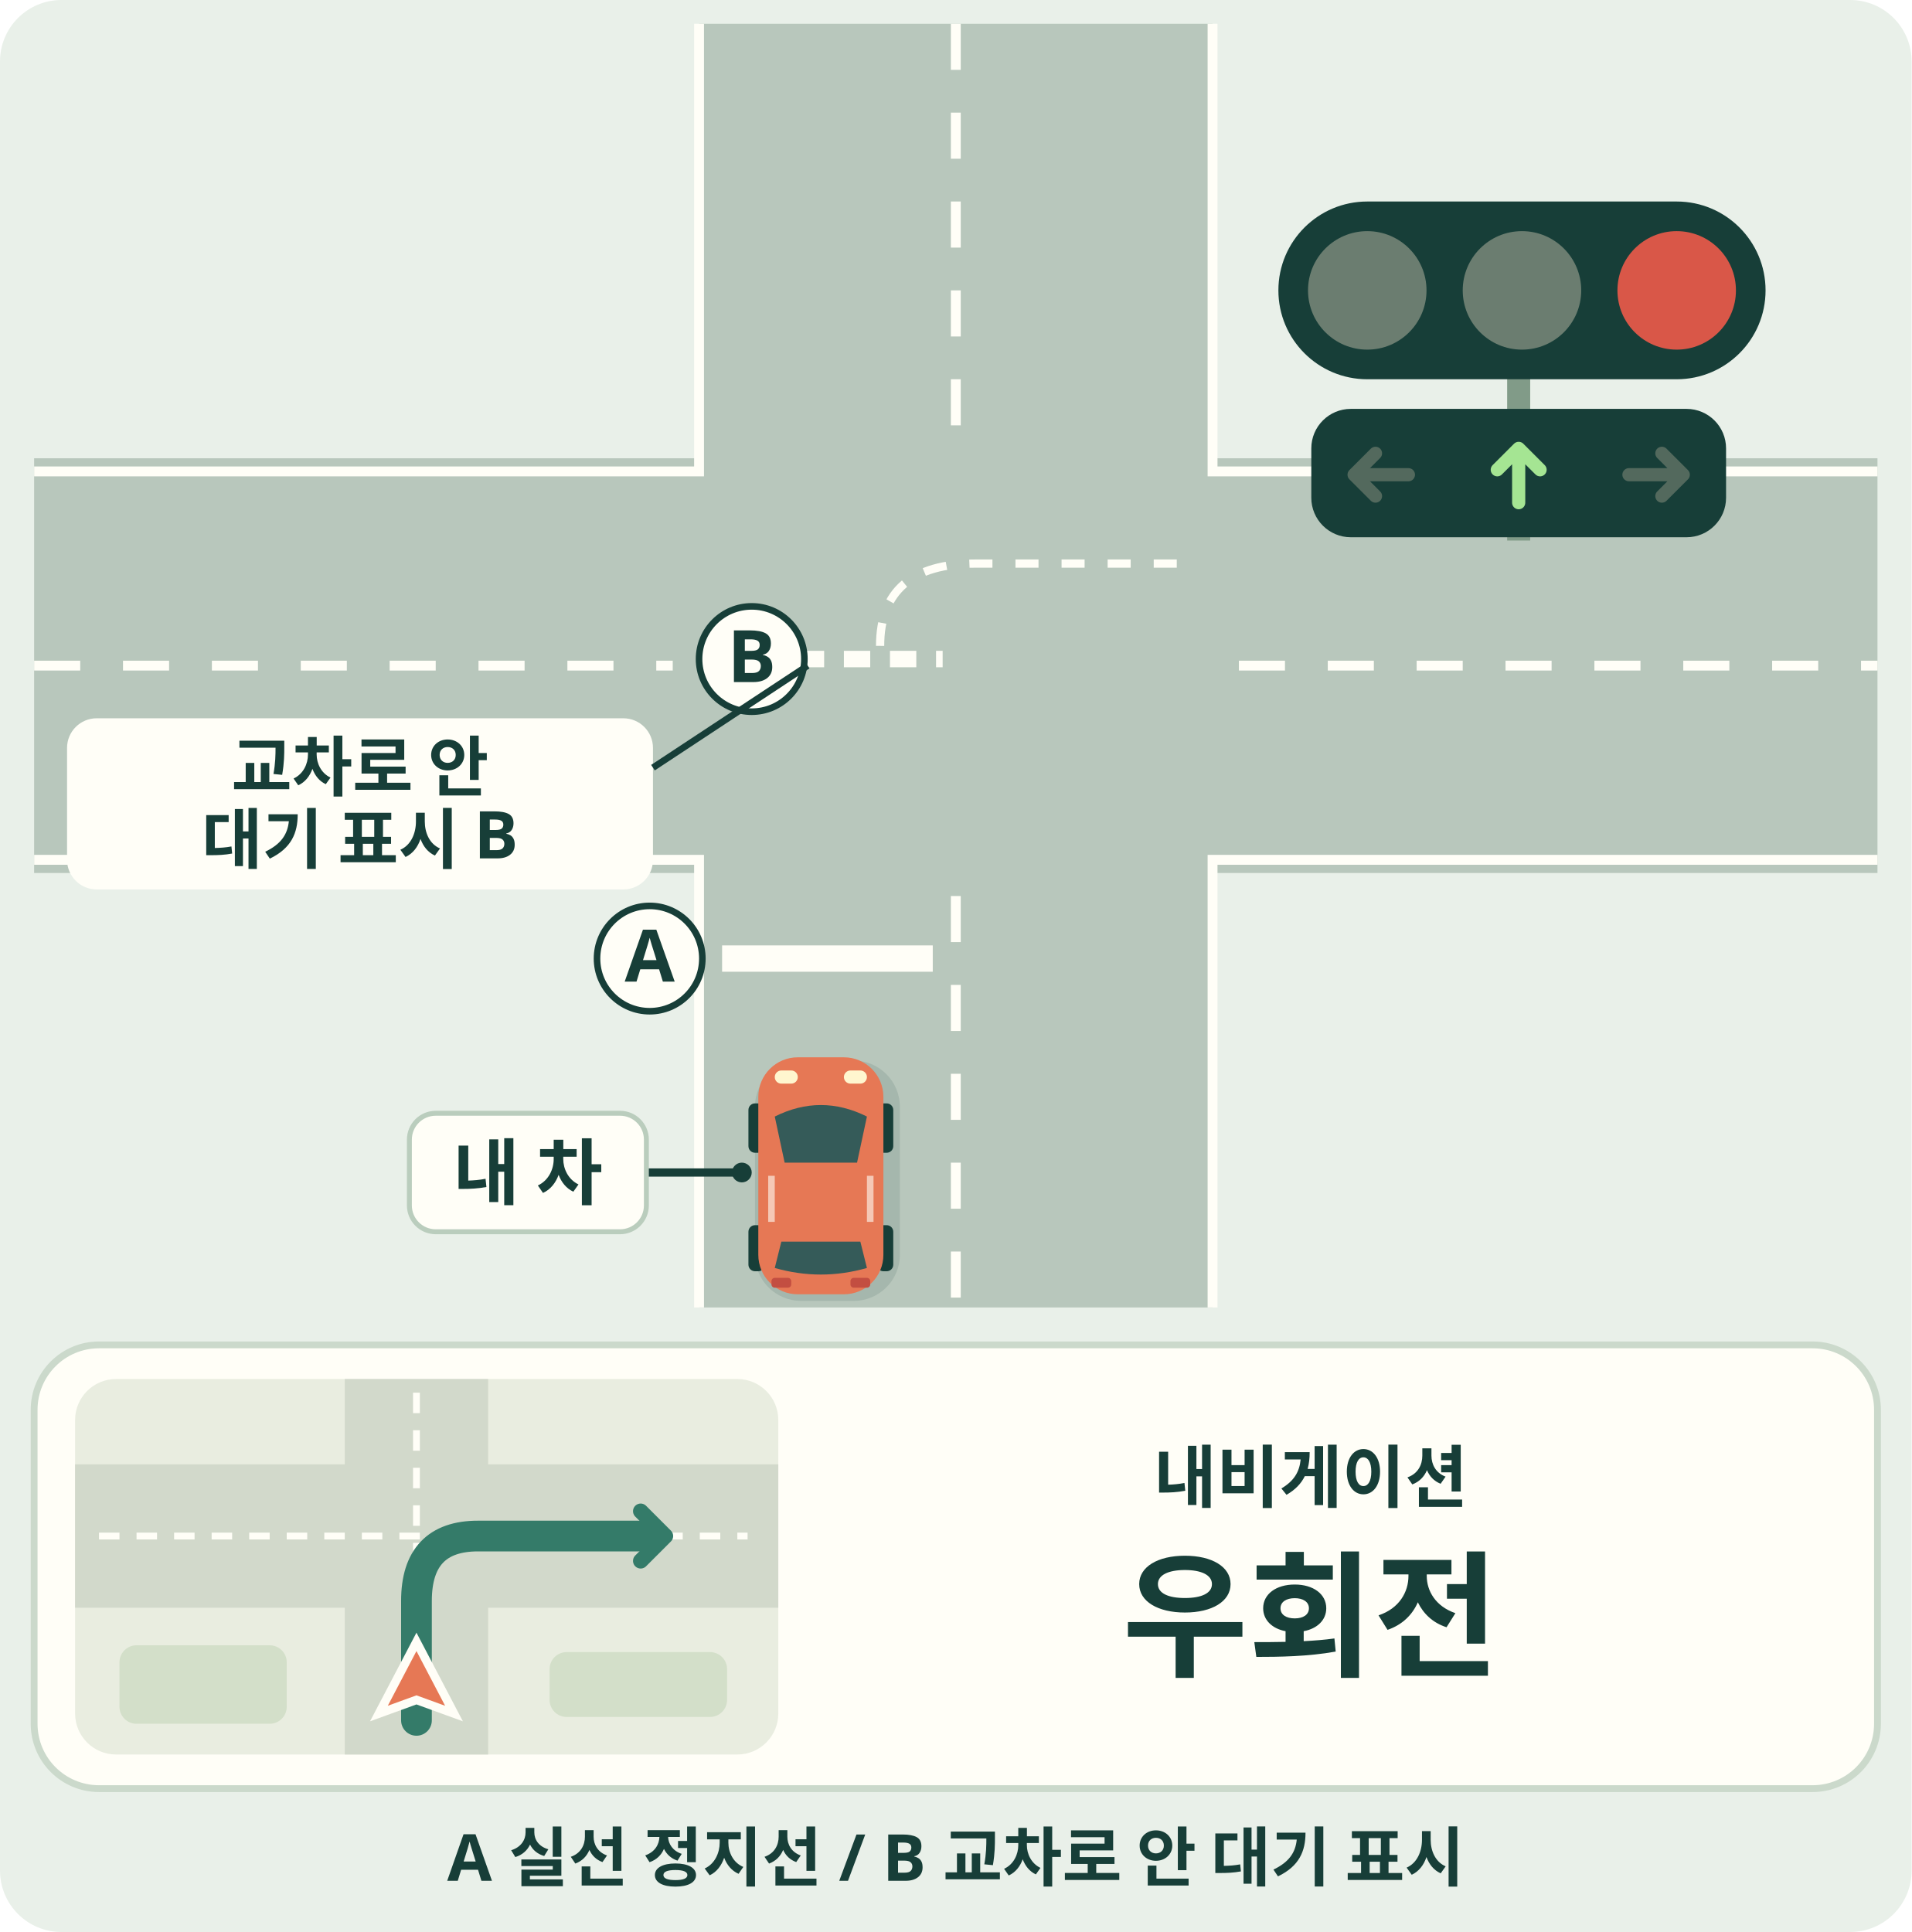
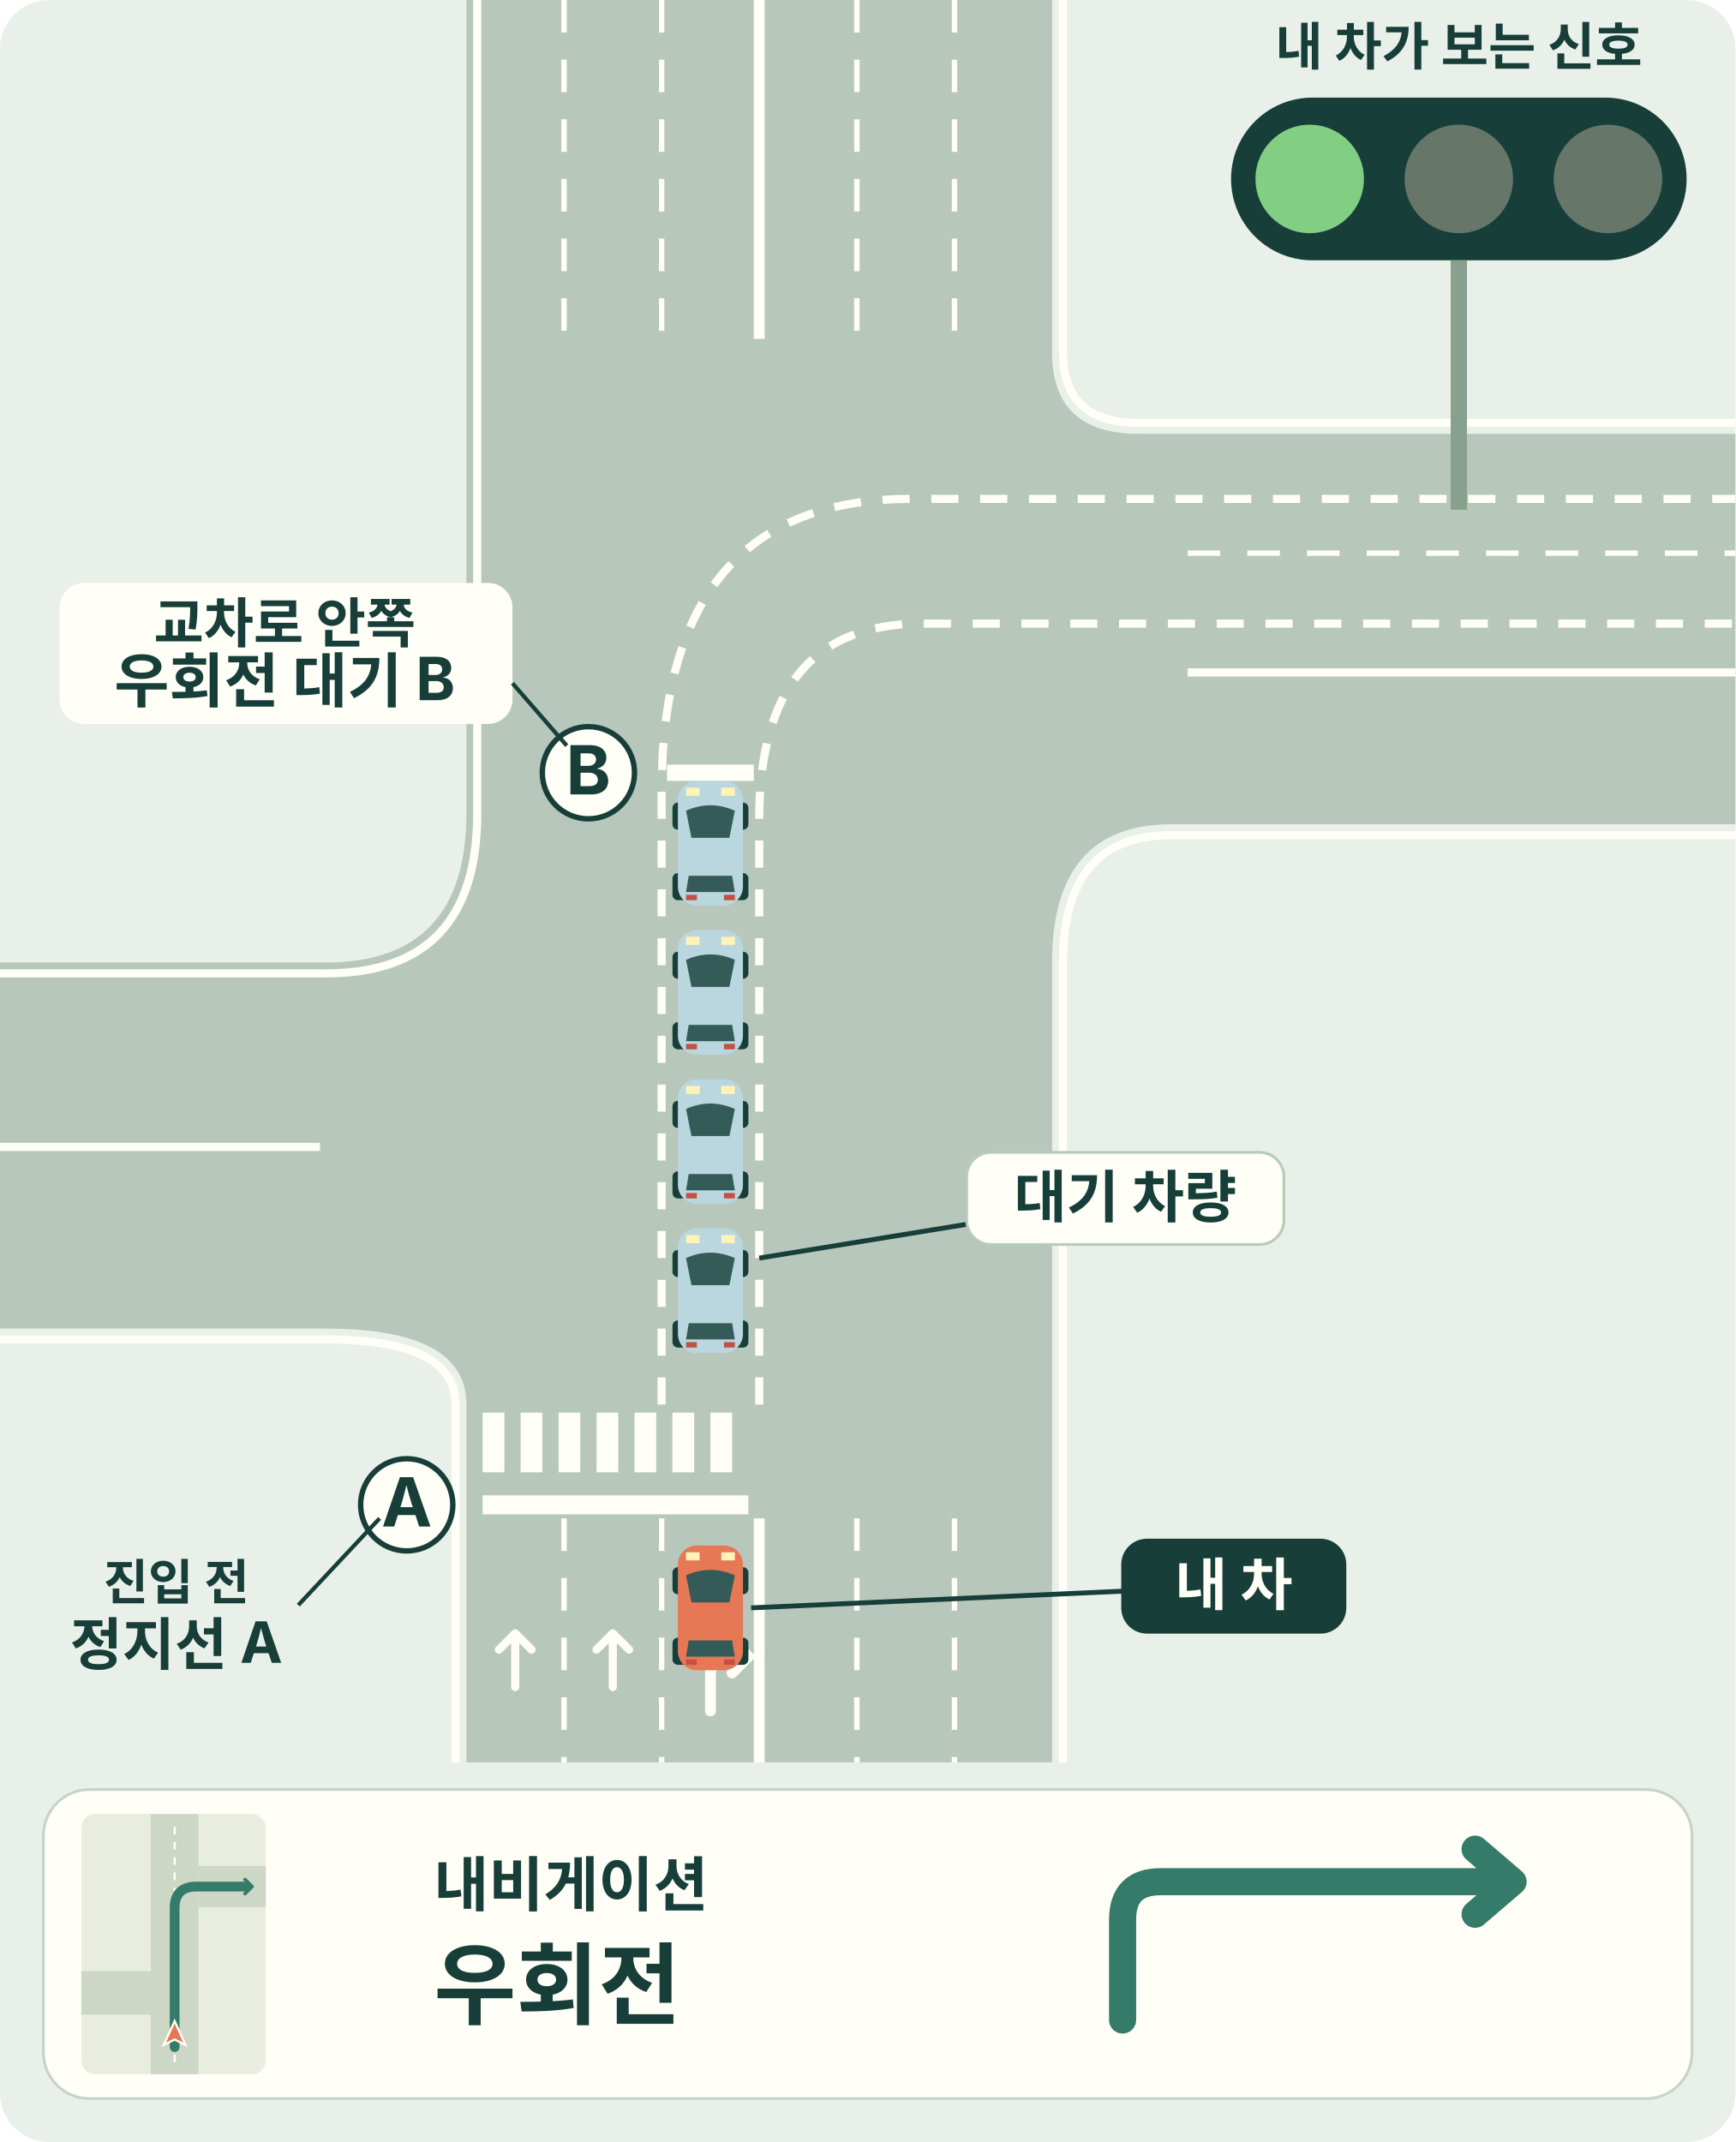
- <svg xmlns="http://www.w3.org/2000/svg" data-question-id="turn-06" viewBox="0 0 560 566" role="img" aria-label="직진 화살표가 켜졌어요. 우회전 대기 위치 B로 갈까요?. A 실선 정지선 / B 교차로 안 대기 표시. 빨간 원형 신호. 녹색 화살표: 직진. 내비 경로: 우회전" class="scene-art">
-   <rect width="560" height="566" rx="18" fill="#e9f0e9" />
-   <svg width="540" height="390" viewBox="0 0 560 390" x="10" y="0" overflow="hidden">
-     <rect y="132" width="560" height="126" fill="#b8c7bc" />
-     <rect x="202" width="156" height="390" fill="#b8c7bc" />
-     <path d="M0 136h202V0M358 0v136h202M0 254h202v136M358 390V254h202" stroke="#fffef7" stroke-width="3" fill="none" />
-     <path d="M280 0v126M280 265v125M0 195h194M366 195h194" stroke="#fffef7" stroke-width="3" stroke-dasharray="14 13" />
-     <path data-marking="stop-line" data-line-id="A" d="M209 284h64" stroke="#fffef7" stroke-width="8" />
-     <circle cx="187" cy="284" r="16" fill="#fffef7" stroke="#173e38" stroke-width="2" />
-     <text x="187" y="291" font-size="22" fill="#173e38" font-family="Pretendard, 'Noto Sans KR', sans-serif" font-weight="700" text-anchor="middle">A</text>
-     <path data-marking="waiting-guide" data-line-id="B" d="M232 193h44" stroke="#fffef7" stroke-width="5" stroke-dasharray="8 6" />
-     <path d="M257 189q0 -25 29 -25h65" stroke="#fffef7" stroke-width="2.5" stroke-dasharray="7 7" fill="none" />
-     <circle cx="218" cy="193" r="16" fill="#fffef7" stroke="#173e38" stroke-width="2" />
-     <text x="218" y="200" font-size="22" fill="#173e38" font-family="Pretendard, 'Noto Sans KR', sans-serif" font-weight="700" text-anchor="middle">B</text>
-     <rect x="10" y="211" width="178" height="52" rx="9" fill="#fffef7" />
-     <text x="99" y="233" font-size="20" fill="#173e38" font-family="Pretendard, 'Noto Sans KR', sans-serif" font-weight="700" text-anchor="middle">교차로 안</text>
-     <text x="99" y="255" font-size="20" fill="#173e38" font-family="Pretendard, 'Noto Sans KR', sans-serif" font-weight="700" text-anchor="middle">대기 표시 B</text>
-     <path d="M188 226l47 -31" stroke="#173e38" stroke-width="2" fill="none" />
-     <g data-vehicle-role="own" data-car-x="239" data-car-y="349" data-car-role="내 차" data-car-side="left" data-car-dy="0" transform="translate(239 349) rotate(0) scale(1)">
-       <rect x="-20" y="-34" width="44" height="73" rx="14" fill="#173e38" opacity=".12" />
-       <rect x="-22" y="-21" width="5" height="15" rx="2" fill="#173e38" />
-       <rect x="17" y="-21" width="5" height="15" rx="2" fill="#173e38" />
-       <rect x="-22" y="16" width="5" height="14" rx="2" fill="#173e38" />
-       <rect x="17" y="16" width="5" height="14" rx="2" fill="#173e38" />
-       <rect x="-19" y="-35" width="38" height="72" rx="12" fill="#e67855" />
-       <path d="M-14 -17q14 -7 28 0l-3 14h-22Z" fill="#355b59" />
-       <path d="M-12 21h24l2 8q-14 4 -28 0Z" fill="#355b59" />
-       <path d="M-15 1v14M15 1v14" stroke="#fffef7" stroke-opacity=".6" stroke-width="2" />
-       <rect x="-14" y="-31" width="7" height="4" rx="2" fill="#fff6cf" />
-       <rect x="7" y="-31" width="7" height="4" rx="2" fill="#fff6cf" />
-       <rect x="-15" y="32" width="6" height="3" rx="1" fill="#c34e41" />
-       <rect x="9" y="32" width="6" height="3" rx="1" fill="#c34e41" />
+ <svg xmlns="http://www.w3.org/2000/svg" data-question-id="turn-06" viewBox="0 0 640 790" role="img" aria-label="초록불이지만 B까지 대기 줄이 꽉 찼어요. 들어갈까요?. 초록 원형 신호. 내비 경로: 우회전. 넓고 어긋난 교차로. 진입 전 정지선 A와 교차로 깊숙한 우회전 대기 표시 B 사이에 여러 대 길이의 진입 구간이 있음. 내 차는 A 정지선 이전. B부터 진입 횡단보도까지 우회전 대기 차량이 이어져 내 차가 들어갈 공간 없음" data-scenario-feature="deep-right-turn" style="font-family:-apple-system,BlinkMacSystemFont,'Apple SD Gothic Neo',sans-serif">
+   <rect width="640" height="790" rx="18" fill="#e9f0e9" />
+   <g data-road-layout="large-offset-intersection" data-entry-line-y="555" data-waiting-line-y="285" data-stage="before-entry">
+     <path d="M0 355H120Q172 355 172 300V0H388V130Q388 160 420 160H640V304H432Q388 304 388 355V650H172V518Q172 490 120 490H0Z" fill="#b8c7bc" />
+     <path d="M0 359H120Q176 359 176 300V0M392 0V130Q392 156 420 156H640M640 308H432Q392 308 392 355V650M168 650V518Q168 494 120 494H0" fill="none" stroke="#fffef7" stroke-width="3" />
+     <path d="M280 0V125M280 560V650" fill="none" stroke="#fffef7" stroke-width="4" />
+     <path d="M208 0V130M244 0V130M316 0V130M352 0V130M208 560V650M244 560V650M316 560V650M352 560V650" fill="none" stroke="#fffef7" stroke-width="2" stroke-dasharray="12 10" />
+     <path d="M0 423H118M438 248H640" fill="none" stroke="#fffef7" stroke-width="3" />
+     <path d="M438 204H640" fill="none" stroke="#fffef7" stroke-width="2" stroke-dasharray="12 10" />
+     <g data-crosswalk="entry">
+       <rect x="178" y="521" width="8" height="22" fill="#fffef7" />
+       <rect x="192" y="521" width="8" height="22" fill="#fffef7" />
+       <rect x="206" y="521" width="8" height="22" fill="#fffef7" />
+       <rect x="220" y="521" width="8" height="22" fill="#fffef7" />
+       <rect x="234" y="521" width="8" height="22" fill="#fffef7" />
+       <rect x="248" y="521" width="8" height="22" fill="#fffef7" />
+       <rect x="262" y="521" width="8" height="22" fill="#fffef7" />
    </g>
-     <g data-signal-type="road" transform="translate(378 54)">
-       <path d="M73 48v55" stroke="#819b88" stroke-width="7" />
-       <rect width="148" height="54" rx="27" fill="#173e38" />
-       <circle cx="27" cy="27" r="18" fill="#6b7d70" />
-       <circle cx="74" cy="27" r="18" fill="#6b7d70" />
-       <circle cx="121" cy="27" r="18" fill="#d95748" />
-       <rect x="10" y="63" width="126" height="39" rx="12" fill="#173e38" />
-       <g data-arrow="left" data-lit="false">
-         <g transform="translate(31 83) rotate(-90) scale(0.5)">
-           <path d="M0 17v-32M-13 -3L0 -16 13 -3" fill="none" stroke="#53695d" stroke-width="8" stroke-linecap="round" stroke-linejoin="round" />
-         </g>
-       </g>
-       <g data-arrow="straight" data-lit="true">
-         <g transform="translate(73 83) rotate(0) scale(0.5)">
-           <path d="M0 17v-32M-13 -3L0 -16 13 -3" fill="none" stroke="#a5e593" stroke-width="8" stroke-linecap="round" stroke-linejoin="round" />
-         </g>
-       </g>
-       <g data-arrow="right" data-lit="false">
-         <g transform="translate(115 83) rotate(90) scale(0.5)">
-           <path d="M0 17v-32M-13 -3L0 -16 13 -3" fill="none" stroke="#53695d" stroke-width="8" stroke-linecap="round" stroke-linejoin="round" />
-         </g>
+     <path data-marking="stop-line" data-line-id="A" d="M178 555H276" stroke="#fffef7" stroke-width="7" />
+     <path d="M244 518V292Q244 184 336 184H640" fill="none" stroke="#fffef7" stroke-width="3" stroke-dasharray="10 8" />
+     <path d="M280 518V302Q280 230 340 230H640" fill="none" stroke="#fffef7" stroke-width="3" stroke-dasharray="10 8" />
+     <path data-marking="waiting-guide" data-line-id="B" d="M246 285H278" stroke="#fffef7" stroke-width="6" />
+     <circle cx="150" cy="555" r="17" fill="#fffef7" stroke="#173e38" stroke-width="2" />
+     <text x="150" y="563" font-size="25" fill="#173e38" font-weight="700" text-anchor="middle">A</text>
+     <circle cx="217" cy="285" r="17" fill="#fffef7" stroke="#173e38" stroke-width="2" />
+     <text x="217" y="293" font-size="25" fill="#173e38" font-weight="700" text-anchor="middle">B</text>
+     <path d="M0 17V-16m-10 10 10-10 10 10" fill="none" stroke="#fffef7" stroke-width="5" stroke-linecap="round" stroke-linejoin="round" transform="translate(190 612) rotate(0) scale(0.6)" />
+     <path d="M0 17V-16m-10 10 10-10 10 10" fill="none" stroke="#fffef7" stroke-width="5" stroke-linecap="round" stroke-linejoin="round" transform="translate(226 612) rotate(0) scale(0.6)" />
+     <path d="M262 631v-13q0-7 7-7h7m-6-6 6 6-6 6" fill="none" stroke="#fffef7" stroke-width="4" stroke-linecap="round" />
+     <text x="65" y="590" font-size="18" fill="#173e38" font-weight="700" text-anchor="middle">진입 전</text>
+     <text x="65" y="614" font-size="21" fill="#173e38" font-weight="700" text-anchor="middle">정지선 A</text>
+     <path d="M110 592L140 560" fill="none" stroke="#173e38" stroke-width="1.5" />
+     <rect x="22" y="215" width="167" height="52" rx="9" fill="#fffef7" />
+     <text x="105" y="237" font-size="20" fill="#173e38" font-weight="700" text-anchor="middle">교차로 안쪽</text>
+     <text x="105" y="259" font-size="22" fill="#173e38" font-weight="700" text-anchor="middle">우회전 대기 B</text>
+     <path d="M189 252L209 275" fill="none" stroke="#173e38" stroke-width="1.5" />
+   </g>
+   <g data-vehicle-role="ahead" data-car-x="262" data-car-y="311" data-car-length="46" transform="translate(262 311) rotate(0)">
+     <rect x="-14" y="-15" width="28" height="10" rx="2" fill="#173e38" />
+     <rect x="-14" y="11" width="28" height="10" rx="2" fill="#173e38" />
+     <rect x="-12" y="-23" width="24" height="46" rx="7" fill="#bad6df" />
+     <path d="M-9 -12q9-4 18 0l-2 10h-14ZM-8 12h16l1 6h-18Z" fill="#355b59" />
+     <path d="M-9 -19h5m8 0h5" stroke="#fff3b8" stroke-width="3" />
+     <path d="M-9 20h4m10 0h4" stroke="#c25142" stroke-width="2" />
+   </g>
+   <g data-vehicle-role="ahead" data-car-x="262" data-car-y="366" data-car-length="46" transform="translate(262 366) rotate(0)">
+     <rect x="-14" y="-15" width="28" height="10" rx="2" fill="#173e38" />
+     <rect x="-14" y="11" width="28" height="10" rx="2" fill="#173e38" />
+     <rect x="-12" y="-23" width="24" height="46" rx="7" fill="#bad6df" />
+     <path d="M-9 -12q9-4 18 0l-2 10h-14ZM-8 12h16l1 6h-18Z" fill="#355b59" />
+     <path d="M-9 -19h5m8 0h5" stroke="#fff3b8" stroke-width="3" />
+     <path d="M-9 20h4m10 0h4" stroke="#c25142" stroke-width="2" />
+   </g>
+   <g data-vehicle-role="ahead" data-car-x="262" data-car-y="421" data-car-length="46" transform="translate(262 421) rotate(0)">
+     <rect x="-14" y="-15" width="28" height="10" rx="2" fill="#173e38" />
+     <rect x="-14" y="11" width="28" height="10" rx="2" fill="#173e38" />
+     <rect x="-12" y="-23" width="24" height="46" rx="7" fill="#bad6df" />
+     <path d="M-9 -12q9-4 18 0l-2 10h-14ZM-8 12h16l1 6h-18Z" fill="#355b59" />
+     <path d="M-9 -19h5m8 0h5" stroke="#fff3b8" stroke-width="3" />
+     <path d="M-9 20h4m10 0h4" stroke="#c25142" stroke-width="2" />
+   </g>
+   <g data-vehicle-role="ahead" data-car-x="262" data-car-y="476" data-car-length="46" transform="translate(262 476) rotate(0)">
+     <rect x="-14" y="-15" width="28" height="10" rx="2" fill="#173e38" />
+     <rect x="-14" y="11" width="28" height="10" rx="2" fill="#173e38" />
+     <rect x="-12" y="-23" width="24" height="46" rx="7" fill="#bad6df" />
+     <path d="M-9 -12q9-4 18 0l-2 10h-14ZM-8 12h16l1 6h-18Z" fill="#355b59" />
+     <path d="M-9 -19h5m8 0h5" stroke="#fff3b8" stroke-width="3" />
+     <path d="M-9 20h4m10 0h4" stroke="#c25142" stroke-width="2" />
+   </g>
+   <g>
+     <path d="M415 442L280 464" fill="none" stroke="#173e38" stroke-width="1.8" />
+     <rect x="356.5" y="425" width="117" height="34" rx="9" fill="#fffef7" stroke="#b8cbbb" />
+     <text x="415" y="449" font-size="21" fill="#173e38" font-weight="700" text-anchor="middle">대기 차량</text>
+   </g>
+   <g data-vehicle-role="own" data-car-x="262" data-car-y="593" data-car-length="46" transform="translate(262 593) rotate(0)">
+     <rect x="-14" y="-15" width="28" height="10" rx="2" fill="#173e38" />
+     <rect x="-14" y="11" width="28" height="10" rx="2" fill="#173e38" />
+     <rect x="-12" y="-23" width="24" height="46" rx="7" fill="#e67855" />
+     <path d="M-9 -12q9-4 18 0l-2 10h-14ZM-8 12h16l1 6h-18Z" fill="#355b59" />
+     <path d="M-9 -19h5m8 0h5" stroke="#fff3b8" stroke-width="3" />
+     <path d="M-9 20h4m10 0h4" stroke="#c25142" stroke-width="2" />
+   </g>
+   <g>
+     <path d="M455 585L277 593" fill="none" stroke="#173e38" stroke-width="1.8" />
+     <rect x="414" y="568" width="82" height="34" rx="9" fill="#173e38" stroke="#173e38" />
+     <text x="455" y="592" font-size="21" fill="#173e38" font-weight="700" text-anchor="middle" style="fill:#fffef7">내 차</text>
+   </g>
+   <g data-signal-type="road" transform="translate(454 36)">
+     <rect width="168" height="60" rx="30" fill="#173e38" />
+     <circle cx="29" cy="30" r="20" fill="#82cf83" />
+     <circle cx="84" cy="30" r="20" fill="#66776a" />
+     <circle cx="139" cy="30" r="20" fill="#66776a" />
+     <path d="M84 60v92" stroke="#88a08e" stroke-width="6" />
+     <text x="84" y="-12" font-size="19" fill="#173e38" font-weight="700" text-anchor="middle">내 차가 보는 신호</text>
+   </g>
+   <g data-navigation="offset-junction" transform="translate(16 660)">
+     <rect width="608" height="114" rx="17" fill="#fffef7" stroke="#c4d4c5" />
+     <g transform="translate(14 9) scale(.4)">
+       <g>
+         <rect width="170" height="240" rx="13" fill="#e8ede0" />
+         <rect x="64" width="44" height="240" fill="#ccd7c5" />
+         <path d="M108 48H170V86H108M0 145H64V185H0" fill="#ccd7c5" />
+         <path d="M86 12V230" stroke="#fffef7" stroke-width="2" stroke-dasharray="7 7" />
+         <path d="M86 215V87Q86 67 106 67H150" fill="none" stroke="#347b69" stroke-width="9" stroke-linecap="round" />
+         <path d="M0 17V-16m-10 10 10-10 10 10" fill="none" stroke="#347b69" stroke-width="5" stroke-linecap="round" stroke-linejoin="round" transform="translate(147 67) rotate(90) scale(0.65)" />
+         <path d="M86 191l-10 22 10-5 10 5Z" fill="#e67855" stroke="#fffef7" stroke-width="2" />
      </g>
    </g>
-     <g class="vehicle-callout">
-       <path d="M186 349L215 349" stroke="#173e38" stroke-width="2.5" />
-       <circle cx="215" cy="349" r="3" fill="#173e38" />
-       <rect x="114" y="331" width="72" height="36" rx="8" fill="#fffef7" stroke="#bacdbd" stroke-width="1.5" />
-       <text x="150" y="357" font-size="22" fill="#173e38" font-family="Pretendard, 'Noto Sans KR', sans-serif" font-weight="700" text-anchor="middle">내 차</text>
-     </g>
-   </svg>
-   <g transform="translate(10 394)">
-     <rect width="540" height="130" rx="19" fill="#fffef7" stroke="#cbd9cb" stroke-width="2" />
-     <rect x="12" y="10" width="206" height="110" rx="12" fill="#e9ede0" />
-     <rect x="91" y="10" width="42" height="110" fill="#d2d9cb" />
-     <rect x="12" y="35" width="206" height="42" fill="#d2d9cb" />
-     <path d="M112 14v100M19 56h190" stroke="#fffef7" stroke-width="2" stroke-dasharray="6 5" />
-     <rect x="25" y="88" width="49" height="23" rx="5" fill="#d3dfc9" />
-     <rect x="151" y="90" width="52" height="19" rx="5" fill="#d3dfc9" />
-     <path d="M112 110V75Q112 56 130 56H177" fill="none" stroke="#347b69" stroke-width="9" stroke-linecap="round" stroke-linejoin="round" />
-     <g transform="translate(176 56) rotate(90) scale(0.56)">
-       <path d="M0 17v-32M-13 -3L0 -16 13 -3" fill="none" stroke="#347b69" stroke-width="8" stroke-linecap="round" stroke-linejoin="round" />
-     </g>
-     <path d="M112 87l-11 21 11 -4 11 4Z" fill="#e67855" stroke="#fffef7" stroke-width="2.5" />
-     <text x="374" y="46" font-size="20" fill="#173e38" font-family="Pretendard, 'Noto Sans KR', sans-serif" font-weight="700" text-anchor="middle">내비게이션</text>
-     <text x="374" y="94" font-size="40" fill="#173e38" font-family="Pretendard, 'Noto Sans KR', sans-serif" font-weight="700" text-anchor="middle">우회전</text>
+     <text x="144" y="43" font-size="22" fill="#173e38" font-weight="700">내비게이션</text>
+     <text x="144" y="84" font-size="33" fill="#173e38" font-weight="700">우회전</text>
+     <path d="M398 85V48q0-14 14-14h130m-14-12 14 12-14 12" fill="none" stroke="#347b69" stroke-width="10" stroke-linecap="round" stroke-linejoin="round" />
  </g>
-   <text x="280" y="551" font-size="19" fill="#173e38" font-family="Pretendard, 'Noto Sans KR', sans-serif" font-weight="700" text-anchor="middle">A 실선 정지선 / B 교차로 안 대기 표시</text>
</svg>
